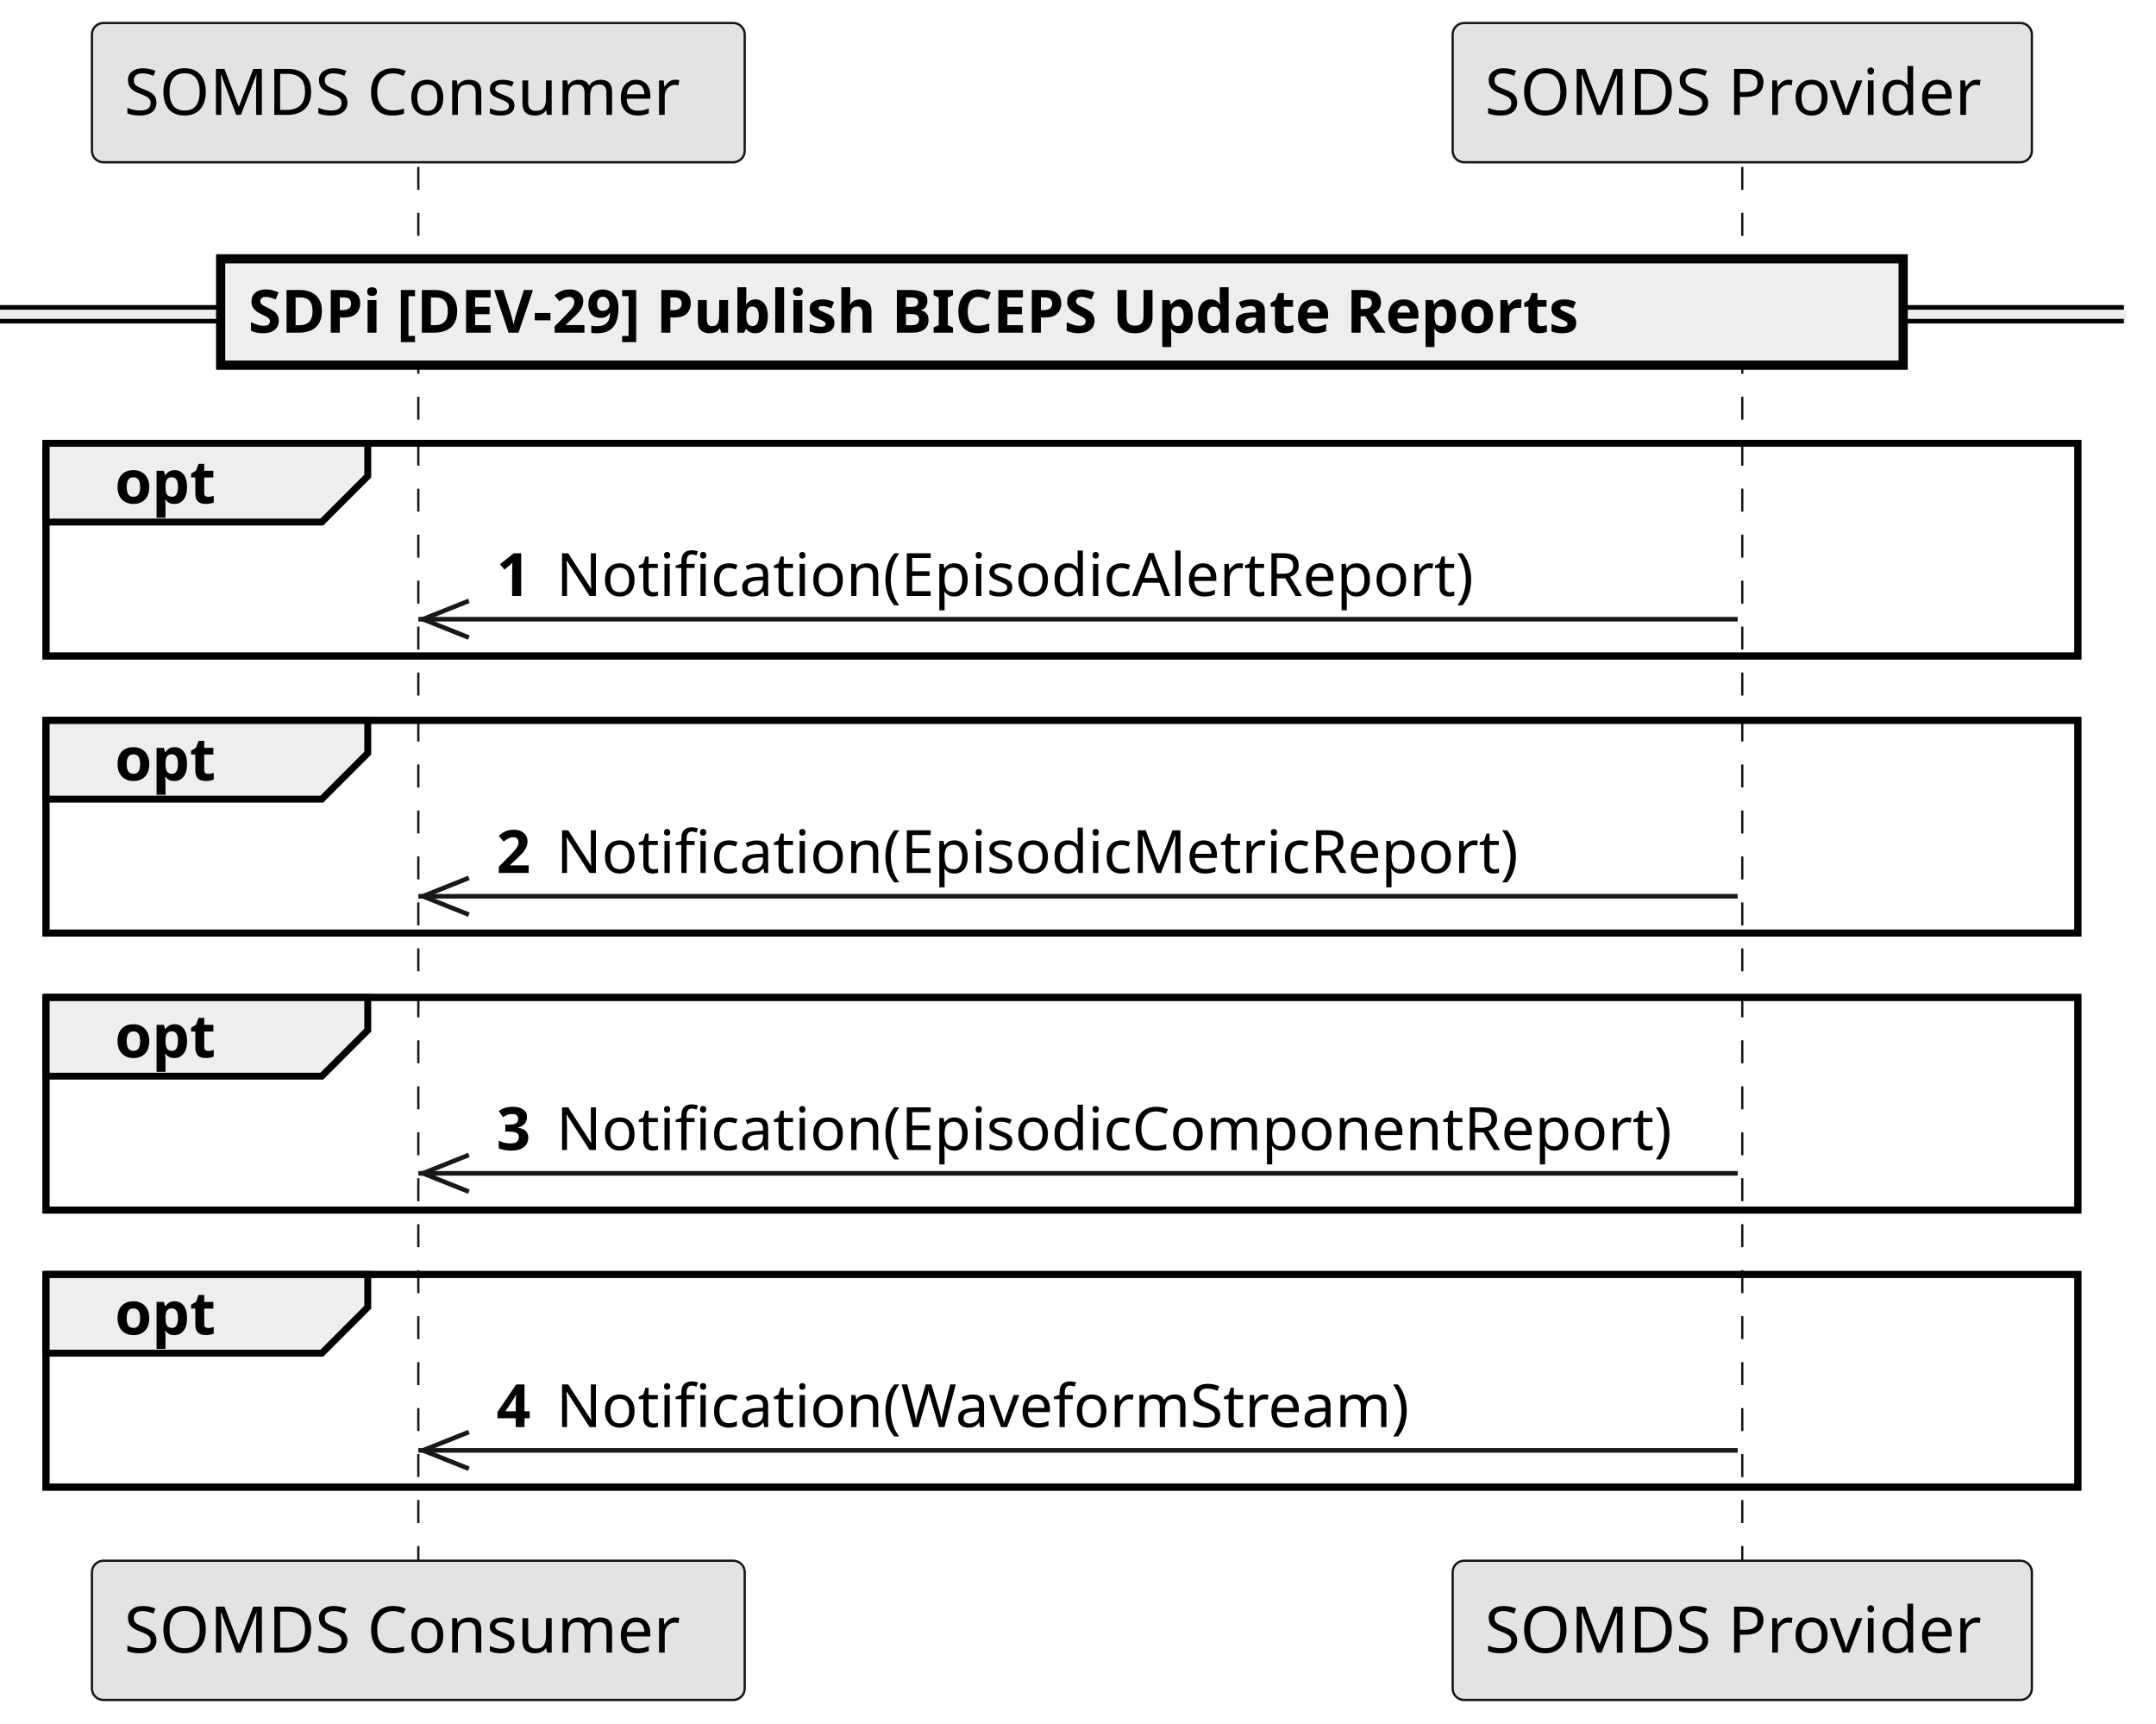
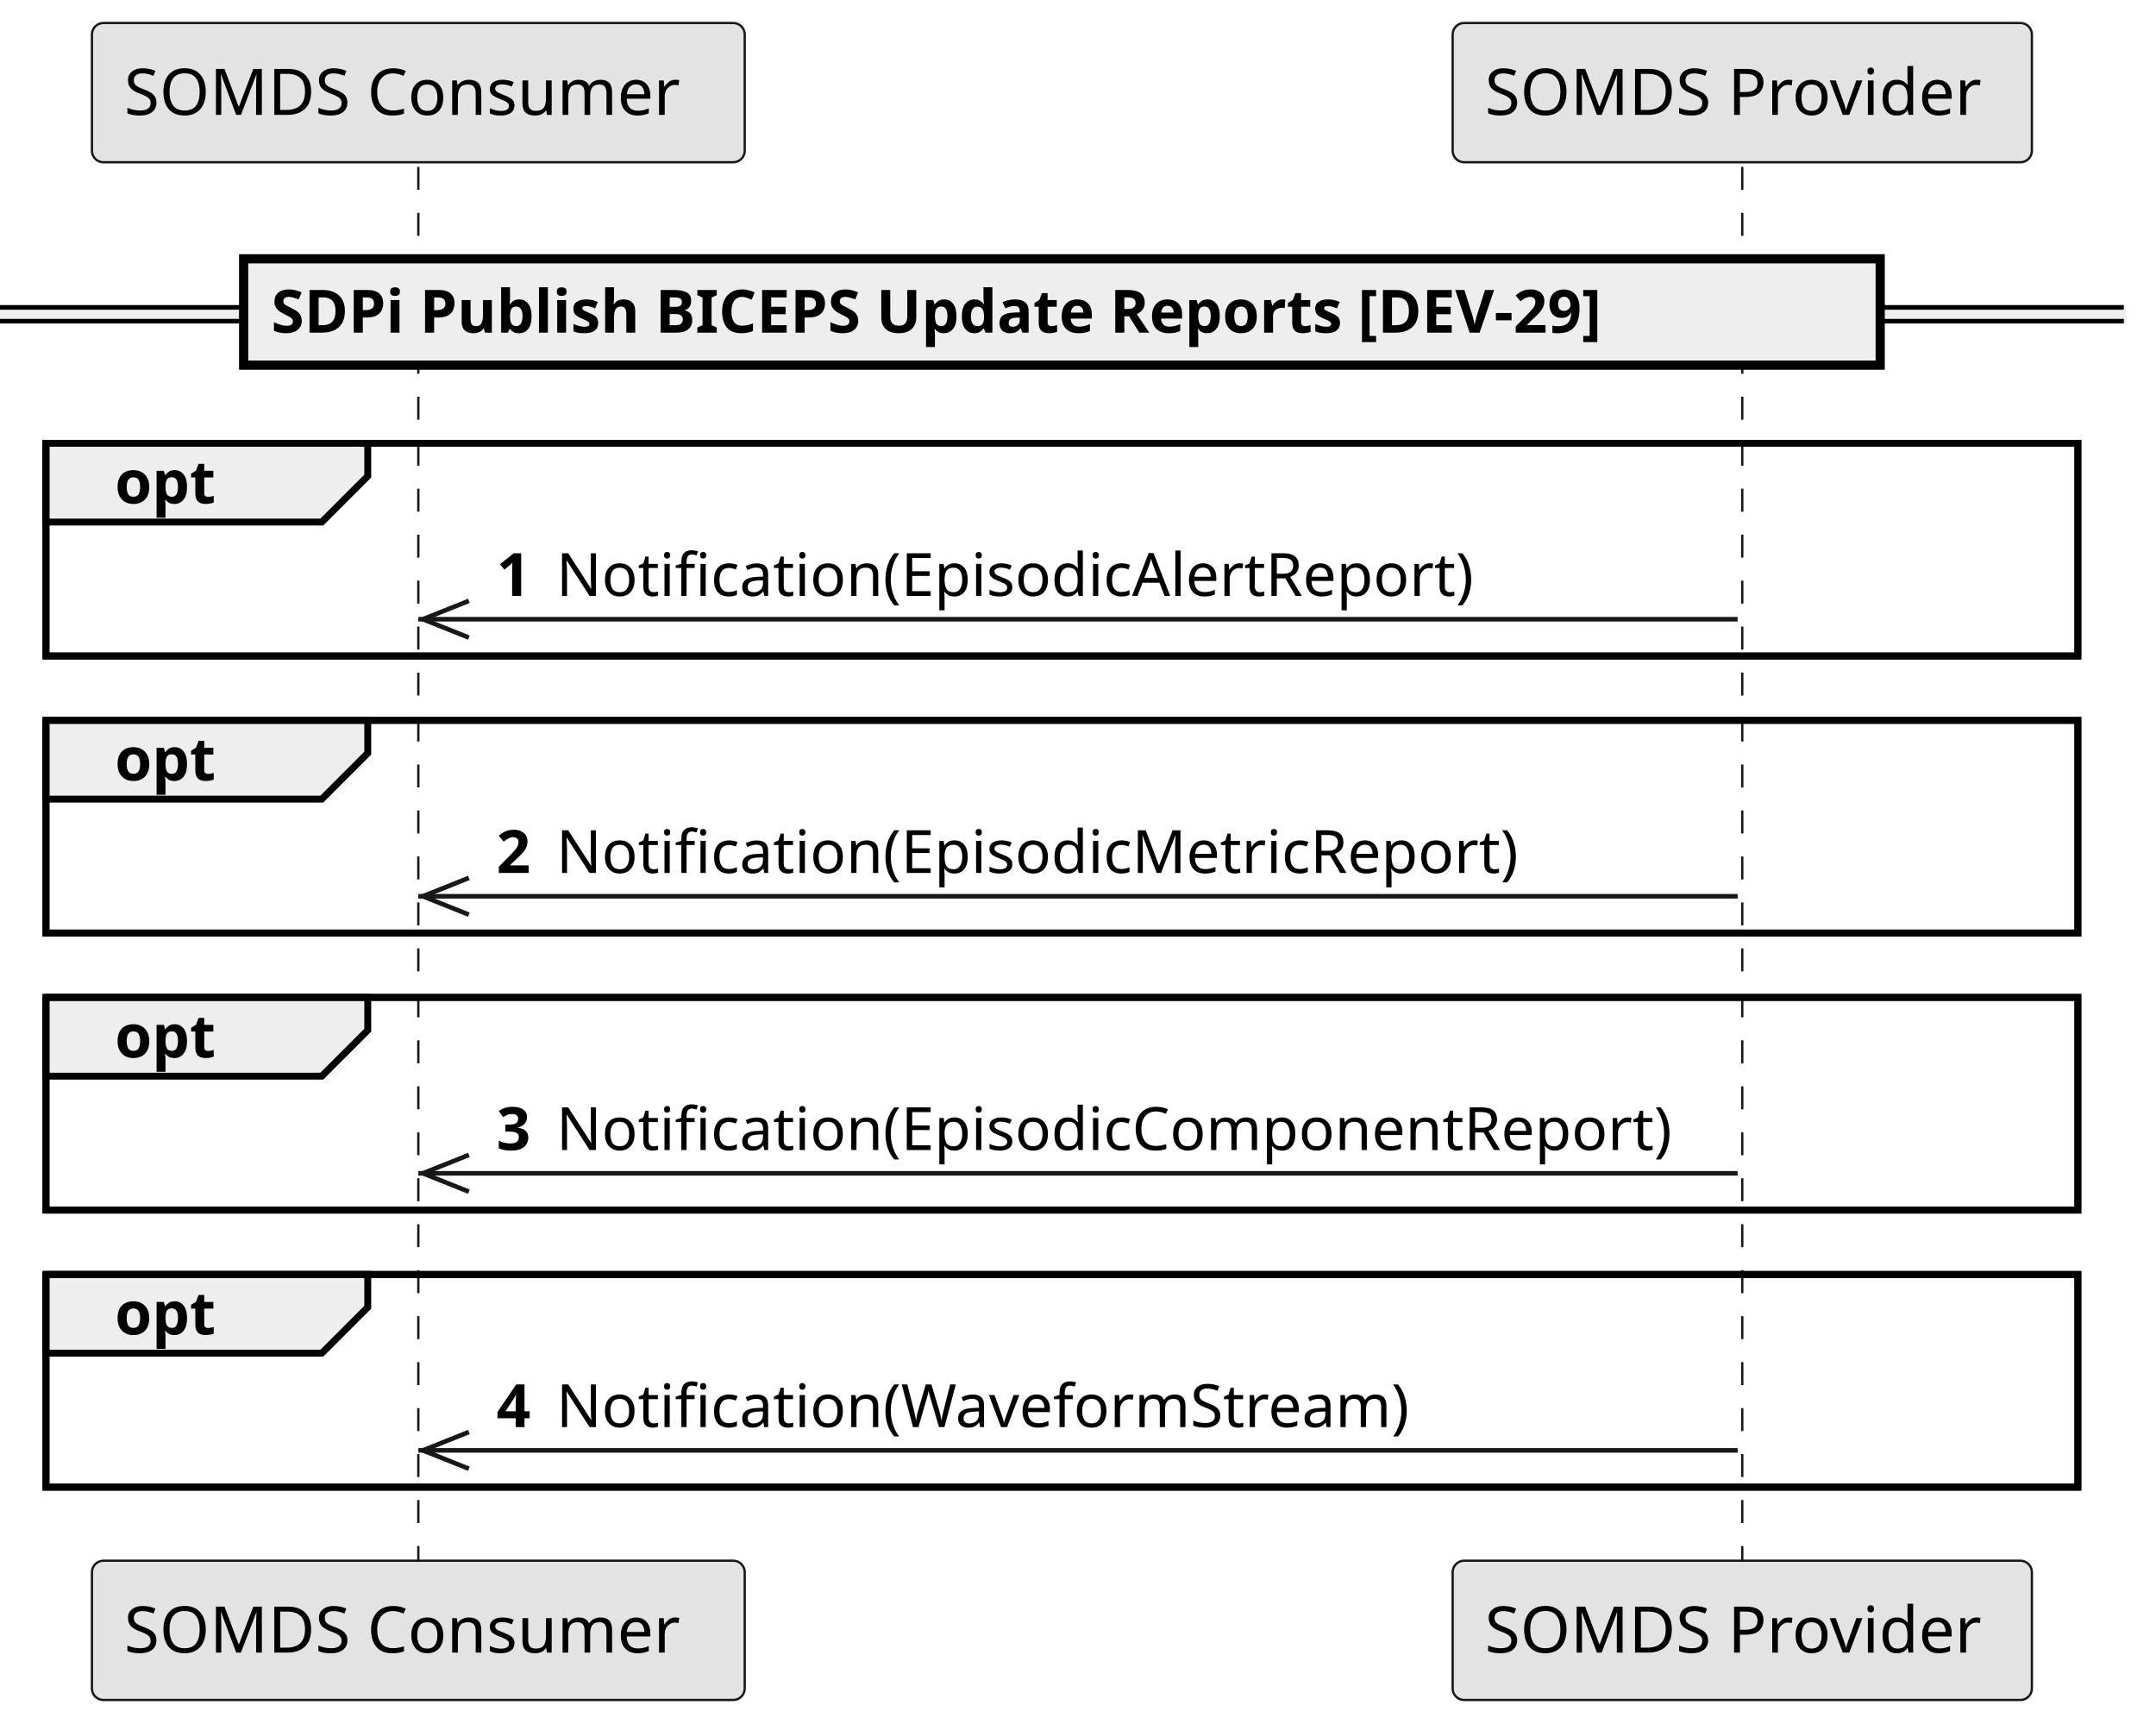
<svg xmlns="http://www.w3.org/2000/svg" contentStyleType="text/css" height="375px" preserveAspectRatio="none" style="width:469px;height:375px;background:#FFFFFF;" version="1.1" viewBox="0 0 469 375" width="469px" zoomAndPan="magnify">
  <defs />
  <g>
    <rect fill="none" height="46.266" style="stroke:#000000;stroke-width:1.5;" width="442" x="10" y="96.43" />
    <rect fill="none" height="46.266" style="stroke:#000000;stroke-width:1.5;" width="442" x="10" y="156.695" />
    <rect fill="none" height="46.266" style="stroke:#000000;stroke-width:1.5;" width="442" x="10" y="216.961" />
    <rect fill="none" height="46.266" style="stroke:#000000;stroke-width:1.5;" width="442" x="10" y="277.227" />
    <line style="stroke:#181818;stroke-width:0.5;stroke-dasharray:5.0,5.0;" x1="91" x2="91" y1="36.297" y2="340.492" />
    <line style="stroke:#181818;stroke-width:0.5;stroke-dasharray:5.0,5.0;" x1="379" x2="379" y1="36.297" y2="340.492" />
    <rect fill="#E3E3E3" height="30.297" rx="2.5" ry="2.5" style="stroke:#181818;stroke-width:0.5;" width="142" x="20" y="5" />
    <text fill="#000000" font-family="sans-serif" font-size="14" lengthAdjust="spacing" textLength="128" x="27" y="24.995">SOMDS Consumer</text>
    <rect fill="#E3E3E3" height="30.297" rx="2.5" ry="2.5" style="stroke:#181818;stroke-width:0.5;" width="142" x="20" y="339.492" />
    <text fill="#000000" font-family="sans-serif" font-size="14" lengthAdjust="spacing" textLength="128" x="27" y="359.487">SOMDS Consumer</text>
    <rect fill="#E3E3E3" height="30.297" rx="2.5" ry="2.5" style="stroke:#181818;stroke-width:0.5;" width="126" x="316" y="5" />
    <text fill="#000000" font-family="sans-serif" font-size="14" lengthAdjust="spacing" textLength="112" x="323" y="24.995">SOMDS Provider</text>
    <rect fill="#E3E3E3" height="30.297" rx="2.5" ry="2.5" style="stroke:#181818;stroke-width:0.5;" width="126" x="316" y="339.492" />
    <text fill="#000000" font-family="sans-serif" font-size="14" lengthAdjust="spacing" textLength="112" x="323" y="359.487">SOMDS Provider</text>
    <rect fill="#EEEEEE" height="3" style="stroke:#EEEEEE;stroke-width:1.0;" width="462" x="0" y="66.863" />
    <line style="stroke:#000000;stroke-width:1.0;" x1="0" x2="462" y1="66.863" y2="66.863" />
    <line style="stroke:#000000;stroke-width:1.0;" x1="0" x2="462" y1="69.863" y2="69.863" />
-     <rect fill="#EEEEEE" height="23.133" style="stroke:#000000;stroke-width:2.0;" width="366" x="48" y="56.297" />
-     <text fill="#000000" font-family="sans-serif" font-size="13" font-weight="bold" lengthAdjust="spacing" textLength="342" x="54" y="72.364">SDPi [DEV-29] Publish BICEPS Update Reports</text>
+     <rect fill="#EEEEEE" height="23.133" style="stroke:#000000;stroke-width:2.0;" width="356" x="53" y="56.297" />
+     <text fill="#000000" font-family="sans-serif" font-size="13" font-weight="bold" lengthAdjust="spacing" textLength="342" x="59" y="72.364">SDPi Publish BICEPS Update Reports [DEV-29]</text>
    <path d="M10,96.43 L80,96.43 L80,103.562 L70,113.562 L10,113.562 L10,96.43 " fill="#EEEEEE" style="stroke:#000000;stroke-width:1.5;" />
    <rect fill="none" height="46.266" style="stroke:#000000;stroke-width:1.5;" width="442" x="10" y="96.43" />
    <text fill="#000000" font-family="sans-serif" font-size="13" font-weight="bold" lengthAdjust="spacing" textLength="25" x="25" y="109.497">opt</text>
    <line style="stroke:#181818;stroke-width:1.0;" x1="92" x2="102" y1="134.695" y2="130.695" />
    <line style="stroke:#181818;stroke-width:1.0;" x1="92" x2="102" y1="134.695" y2="138.695" />
    <line style="stroke:#181818;stroke-width:1.0;" x1="91" x2="378" y1="134.695" y2="134.695" />
    <text fill="#000000" font-family="sans-serif" font-size="13" font-weight="bold" lengthAdjust="spacing" textLength="9" x="108" y="129.629">1</text>
    <text fill="#000000" font-family="sans-serif" font-size="13" lengthAdjust="spacing" textLength="206" x="121" y="129.629">Notification(EpisodicAlertReport)</text>
    <path d="M10,156.695 L80,156.695 L80,163.828 L70,173.828 L10,173.828 L10,156.695 " fill="#EEEEEE" style="stroke:#000000;stroke-width:1.5;" />
    <rect fill="none" height="46.266" style="stroke:#000000;stroke-width:1.5;" width="442" x="10" y="156.695" />
    <text fill="#000000" font-family="sans-serif" font-size="13" font-weight="bold" lengthAdjust="spacing" textLength="25" x="25" y="169.762">opt</text>
    <line style="stroke:#181818;stroke-width:1.0;" x1="92" x2="102" y1="194.961" y2="190.961" />
    <line style="stroke:#181818;stroke-width:1.0;" x1="92" x2="102" y1="194.961" y2="198.961" />
    <line style="stroke:#181818;stroke-width:1.0;" x1="91" x2="378" y1="194.961" y2="194.961" />
    <text fill="#000000" font-family="sans-serif" font-size="13" font-weight="bold" lengthAdjust="spacing" textLength="9" x="108" y="189.895">2</text>
    <text fill="#000000" font-family="sans-serif" font-size="13" lengthAdjust="spacing" textLength="215" x="121" y="189.895">Notification(EpisodicMetricReport)</text>
    <path d="M10,216.961 L80,216.961 L80,224.094 L70,234.094 L10,234.094 L10,216.961 " fill="#EEEEEE" style="stroke:#000000;stroke-width:1.5;" />
    <rect fill="none" height="46.266" style="stroke:#000000;stroke-width:1.5;" width="442" x="10" y="216.961" />
    <text fill="#000000" font-family="sans-serif" font-size="13" font-weight="bold" lengthAdjust="spacing" textLength="25" x="25" y="230.028">opt</text>
    <line style="stroke:#181818;stroke-width:1.0;" x1="92" x2="102" y1="255.227" y2="251.227" />
    <line style="stroke:#181818;stroke-width:1.0;" x1="92" x2="102" y1="255.227" y2="259.227" />
    <line style="stroke:#181818;stroke-width:1.0;" x1="91" x2="378" y1="255.227" y2="255.227" />
    <text fill="#000000" font-family="sans-serif" font-size="13" font-weight="bold" lengthAdjust="spacing" textLength="9" x="108" y="250.161">3</text>
    <text fill="#000000" font-family="sans-serif" font-size="13" lengthAdjust="spacing" textLength="251" x="121" y="250.161">Notification(EpisodicComponentReport)</text>
    <path d="M10,277.227 L80,277.227 L80,284.359 L70,294.359 L10,294.359 L10,277.227 " fill="#EEEEEE" style="stroke:#000000;stroke-width:1.5;" />
    <rect fill="none" height="46.266" style="stroke:#000000;stroke-width:1.5;" width="442" x="10" y="277.227" />
    <text fill="#000000" font-family="sans-serif" font-size="13" font-weight="bold" lengthAdjust="spacing" textLength="25" x="25" y="290.293">opt</text>
    <line style="stroke:#181818;stroke-width:1.0;" x1="92" x2="102" y1="315.492" y2="311.492" />
    <line style="stroke:#181818;stroke-width:1.0;" x1="92" x2="102" y1="315.492" y2="319.492" />
    <line style="stroke:#181818;stroke-width:1.0;" x1="91" x2="378" y1="315.492" y2="315.492" />
    <text fill="#000000" font-family="sans-serif" font-size="13" font-weight="bold" lengthAdjust="spacing" textLength="9" x="108" y="310.426">4</text>
    <text fill="#000000" font-family="sans-serif" font-size="13" lengthAdjust="spacing" textLength="194" x="121" y="310.426">Notification(WaveformStream)</text>
  </g>
</svg>
